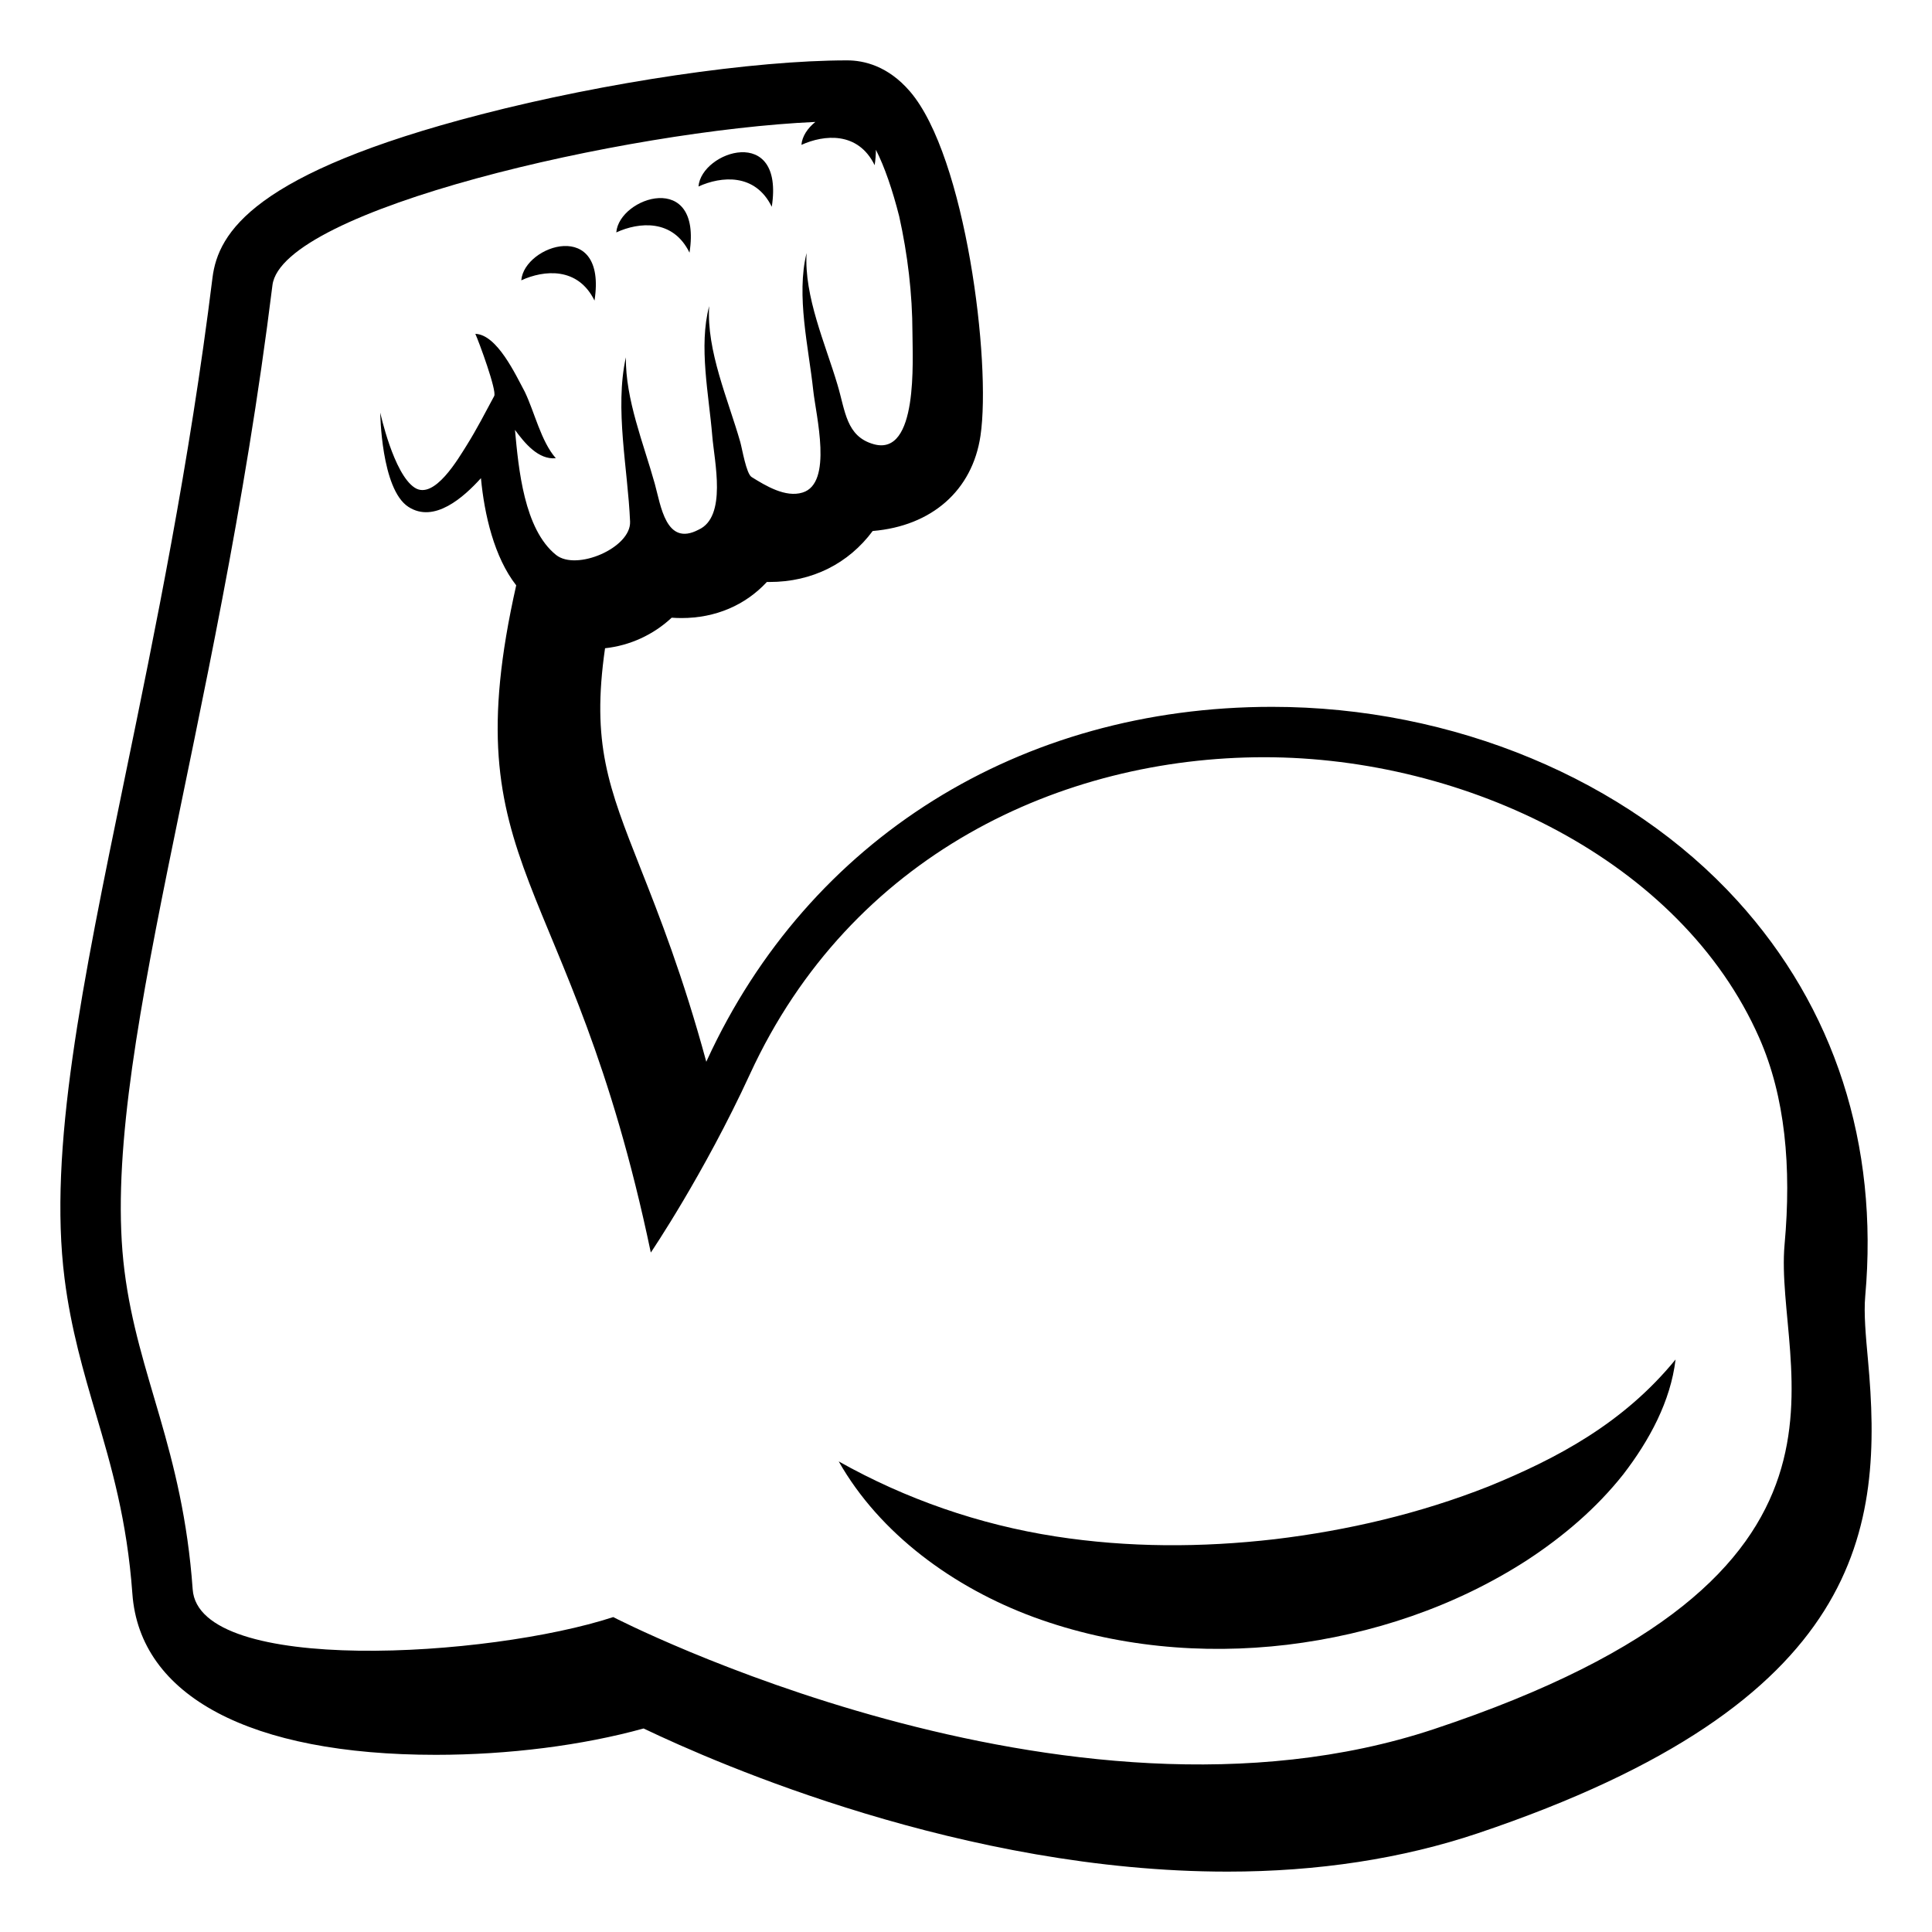
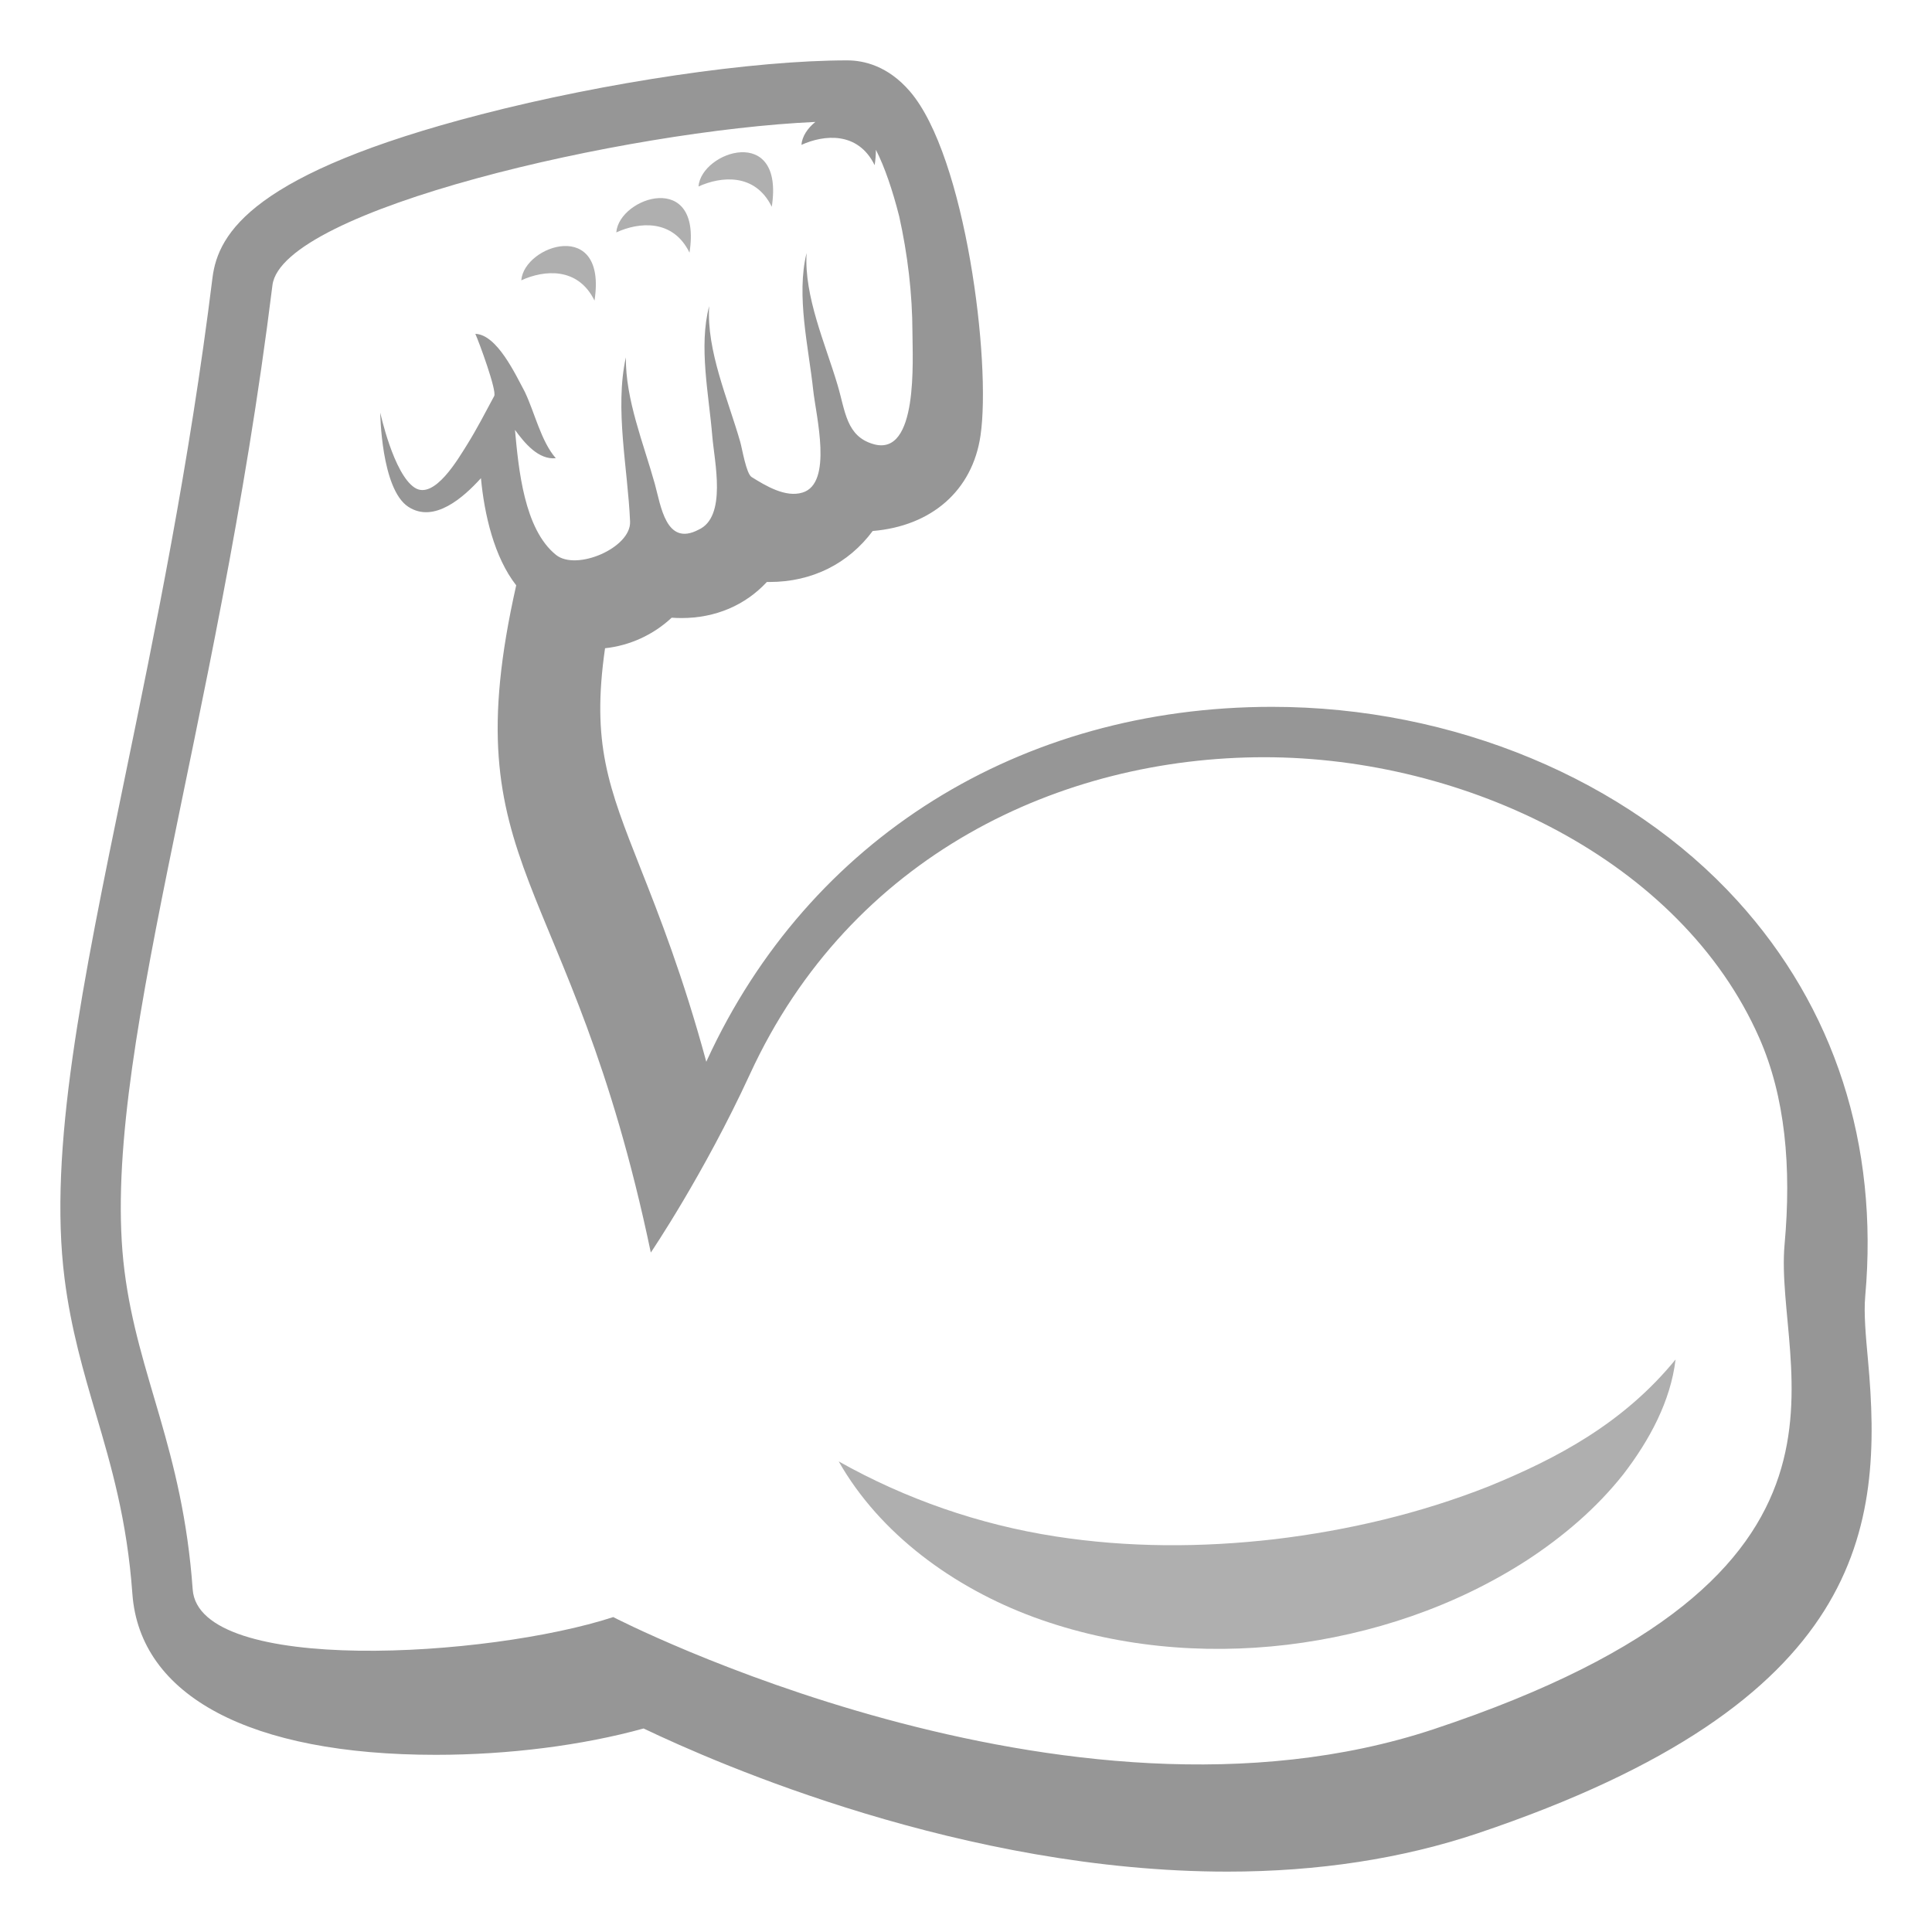
<svg xmlns="http://www.w3.org/2000/svg" width="64px" height="64px" viewBox="0 0 64 64" aria-hidden="true" role="img" class="iconify iconify--emojione-monotone" preserveAspectRatio="xMidYMid meet" fill="#000000">
  <g id="SVGRepo_bgCarrier" stroke-width="0" />
  <g id="SVGRepo_tracerCarrier" stroke-linecap="round" stroke-linejoin="round" />
  <g id="SVGRepo_iconCarrier">
-     <path d="M61.88 45.061c-.073-.799-.143-1.552-.092-2.121c.451-5.027-1.014-9.559-4.236-13.103c-3.655-4.021-9.417-6.422-15.412-6.422c-8.348 0-15.345 4.374-18.718 11.701c-.008.019-.018.038-.025.057c-.775-2.853-1.557-4.833-2.183-6.42c-1.058-2.684-1.626-4.123-1.171-7.279a3.841 3.841 0 0 0 2.207-1.012c.105.007.214.012.324.012c1.135 0 2.119-.43 2.83-1.196l.088.001c1.413 0 2.616-.611 3.417-1.689c1.954-.164 3.304-1.342 3.571-3.157c.36-2.436-.492-9.254-2.333-11.4C29.417 2.18 28.611 2 28.065 2c-3.115 0-7.987.719-12.123 1.788C8.404 5.736 7.226 7.703 7.039 9.2c-.765 6.177-1.899 11.687-2.901 16.549c-1.42 6.888-2.541 12.329-1.999 16.607c.211 1.669.632 3.101 1.038 4.484c.508 1.726 1.031 3.511 1.208 5.952c.243 3.393 3.907 5.339 10.053 5.339c2.409 0 4.866-.314 6.882-.873C23.792 58.442 31.949 62 40.661 62c2.996 0 5.787-.428 8.299-1.272c12.853-4.326 13.43-10.112 12.92-15.667M4.124 42.103C3.258 35.27 7.191 24.255 9.025 9.449c.311-2.505 11.713-5.127 17.985-5.41c-.255.205-.438.474-.462.76c.752-.341 1.875-.451 2.426.673c.029-.188.041-.355.041-.511c.288.564.551 1.333.773 2.209c.279 1.26.435 2.552.438 3.849c.002.901.198 4.113-1.285 3.695c-.914-.258-.937-1.101-1.198-1.969c-.402-1.357-1.11-2.921-1.024-4.363c-.349 1.415.066 3.113.22 4.544c.088.833.664 3.084-.356 3.391c-.564.173-1.218-.224-1.685-.515c-.178-.112-.311-.931-.376-1.161c-.402-1.406-1.122-3.023-1.03-4.5c-.352 1.332-.009 2.937.103 4.302c.069.846.496 2.68-.458 3.106c-1.08.565-1.246-.805-1.446-1.523c-.371-1.333-.974-2.791-.958-4.189c-.377 1.703.066 3.697.139 5.441c.039.866-1.776 1.648-2.453 1.104c-1.061-.853-1.24-2.85-1.36-4.141c.318.434.774.995 1.353.938c-.492-.561-.701-1.523-1.03-2.205c-.302-.56-.915-1.893-1.636-1.915c.111.239.719 1.886.625 2.06c-.293.545-.578 1.099-.904 1.621c-.277.439-1.081 1.838-1.73 1.415c-.701-.454-1.141-2.487-1.141-2.487s.026 2.535.932 3.122c.858.558 1.836-.322 2.404-.95c.113 1.205.439 2.618 1.168 3.55c-2.142 9.499 1.801 9.404 4.459 22.102c0 0 1.752-2.583 3.284-5.91c3.343-7.262 10.316-10.498 17.038-10.498c6.666 0 13.804 3.408 16.398 9.3c.857 1.946 1.07 4.272.838 6.834c-.379 4.173 3.739 10.962-11.622 16.063c-12.189 4.047-27.181-3.713-27.181-3.713c-4.112 1.344-13.728 1.931-13.931-.917c-.335-4.665-1.816-7.04-2.259-10.548" fill="#000000" />
-     <path d="M34.245 53.57c2.677.982 5.586 1.249 8.392.915c2.808-.34 5.556-1.257 7.95-2.803c1.188-.778 2.293-1.714 3.182-2.837c.869-1.127 1.573-2.429 1.736-3.81c-1.728 2.114-3.926 3.278-6.191 4.203c-2.277.9-4.672 1.461-7.086 1.75c-2.416.279-4.855.282-7.271-.093a21.33 21.33 0 0 1-7.174-2.484c1.364 2.402 3.804 4.179 6.462 5.159" fill="#000000" />
-     <path d="M25.566 6.85c.424-2.749-2.332-1.844-2.428-.672c.752-.342 1.877-.451 2.428.672" fill="#000000" />
-     <path d="M22.841 8.37c.425-2.75-2.33-1.847-2.426-.671c.752-.345 1.876-.453 2.426.671" fill="#000000" />
-     <path d="M19.694 9.957c.425-2.749-2.33-1.845-2.426-.671c.753-.345 1.875-.452 2.426.671" fill="#000000" />
+     <path d="M61.88 45.061c-.073-.799-.143-1.552-.092-2.121c.451-5.027-1.014-9.559-4.236-13.103c-3.655-4.021-9.417-6.422-15.412-6.422c-8.348 0-15.345 4.374-18.718 11.701c-.008.019-.018.038-.025.057c-.775-2.853-1.557-4.833-2.183-6.42c-1.058-2.684-1.626-4.123-1.171-7.279a3.841 3.841 0 0 0 2.207-1.012c.105.007.214.012.324.012c1.135 0 2.119-.43 2.83-1.196l.088.001c1.413 0 2.616-.611 3.417-1.689c1.954-.164 3.304-1.342 3.571-3.157c.36-2.436-.492-9.254-2.333-11.4C29.417 2.18 28.611 2 28.065 2c-3.115 0-7.987.719-12.123 1.788C8.404 5.736 7.226 7.703 7.039 9.2c-.765 6.177-1.899 11.687-2.901 16.549c-1.42 6.888-2.541 12.329-1.999 16.607c.211 1.669.632 3.101 1.038 4.484c.508 1.726 1.031 3.511 1.208 5.952c.243 3.393 3.907 5.339 10.053 5.339c2.409 0 4.866-.314 6.882-.873C23.792 58.442 31.949 62 40.661 62c2.996 0 5.787-.428 8.299-1.272c12.853-4.326 13.43-10.112 12.92-15.667M4.124 42.103C3.258 35.27 7.191 24.255 9.025 9.449c.311-2.505 11.713-5.127 17.985-5.41c-.255.205-.438.474-.462.76c.752-.341 1.875-.451 2.426.673c.029-.188.041-.355.041-.511c.288.564.551 1.333.773 2.209c.279 1.26.435 2.552.438 3.849c.002.901.198 4.113-1.285 3.695c-.914-.258-.937-1.101-1.198-1.969c-.402-1.357-1.11-2.921-1.024-4.363c-.349 1.415.066 3.113.22 4.544c.088.833.664 3.084-.356 3.391c-.564.173-1.218-.224-1.685-.515c-.178-.112-.311-.931-.376-1.161c-.402-1.406-1.122-3.023-1.03-4.5c-.352 1.332-.009 2.937.103 4.302c.069.846.496 2.68-.458 3.106c-1.08.565-1.246-.805-1.446-1.523c-.371-1.333-.974-2.791-.958-4.189c-.377 1.703.066 3.697.139 5.441c.039.866-1.776 1.648-2.453 1.104c-1.061-.853-1.24-2.85-1.36-4.141c.318.434.774.995 1.353.938c-.492-.561-.701-1.523-1.03-2.205c-.302-.56-.915-1.893-1.636-1.915c.111.239.719 1.886.625 2.06c-.293.545-.578 1.099-.904 1.621c-.277.439-1.081 1.838-1.73 1.415c-.701-.454-1.141-2.487-1.141-2.487s.026 2.535.932 3.122c.858.558 1.836-.322 2.404-.95c.113 1.205.439 2.618 1.168 3.55c-2.142 9.499 1.801 9.404 4.459 22.102c0 0 1.752-2.583 3.284-5.91c3.343-7.262 10.316-10.498 17.038-10.498c6.666 0 13.804 3.408 16.398 9.3c.857 1.946 1.07 4.272.838 6.834c-.379 4.173 3.739 10.962-11.622 16.063c-12.189 4.047-27.181-3.713-27.181-3.713c-4.112 1.344-13.728 1.931-13.931-.917c-.335-4.665-1.816-7.04-2.259-10.548" fill="#969696" />
+     <path d="M34.245 53.57c2.677.982 5.586 1.249 8.392.915c2.808-.34 5.556-1.257 7.95-2.803c1.188-.778 2.293-1.714 3.182-2.837c.869-1.127 1.573-2.429 1.736-3.81c-1.728 2.114-3.926 3.278-6.191 4.203c-2.277.9-4.672 1.461-7.086 1.75c-2.416.279-4.855.282-7.271-.093a21.33 21.33 0 0 1-7.174-2.484c1.364 2.402 3.804 4.179 6.462 5.159" fill="#afafaf" />
+     <path d="M25.566 6.85c.424-2.749-2.332-1.844-2.428-.672c.752-.342 1.877-.451 2.428.672" fill="#afafaf" />
+     <path d="M22.841 8.37c.425-2.75-2.33-1.847-2.426-.671c.752-.345 1.876-.453 2.426.671" fill="#afafaf" />
+     <path d="M19.694 9.957c.425-2.749-2.33-1.845-2.426-.671c.753-.345 1.875-.452 2.426.671" fill="#afafaf" />
  </g>
</svg>
